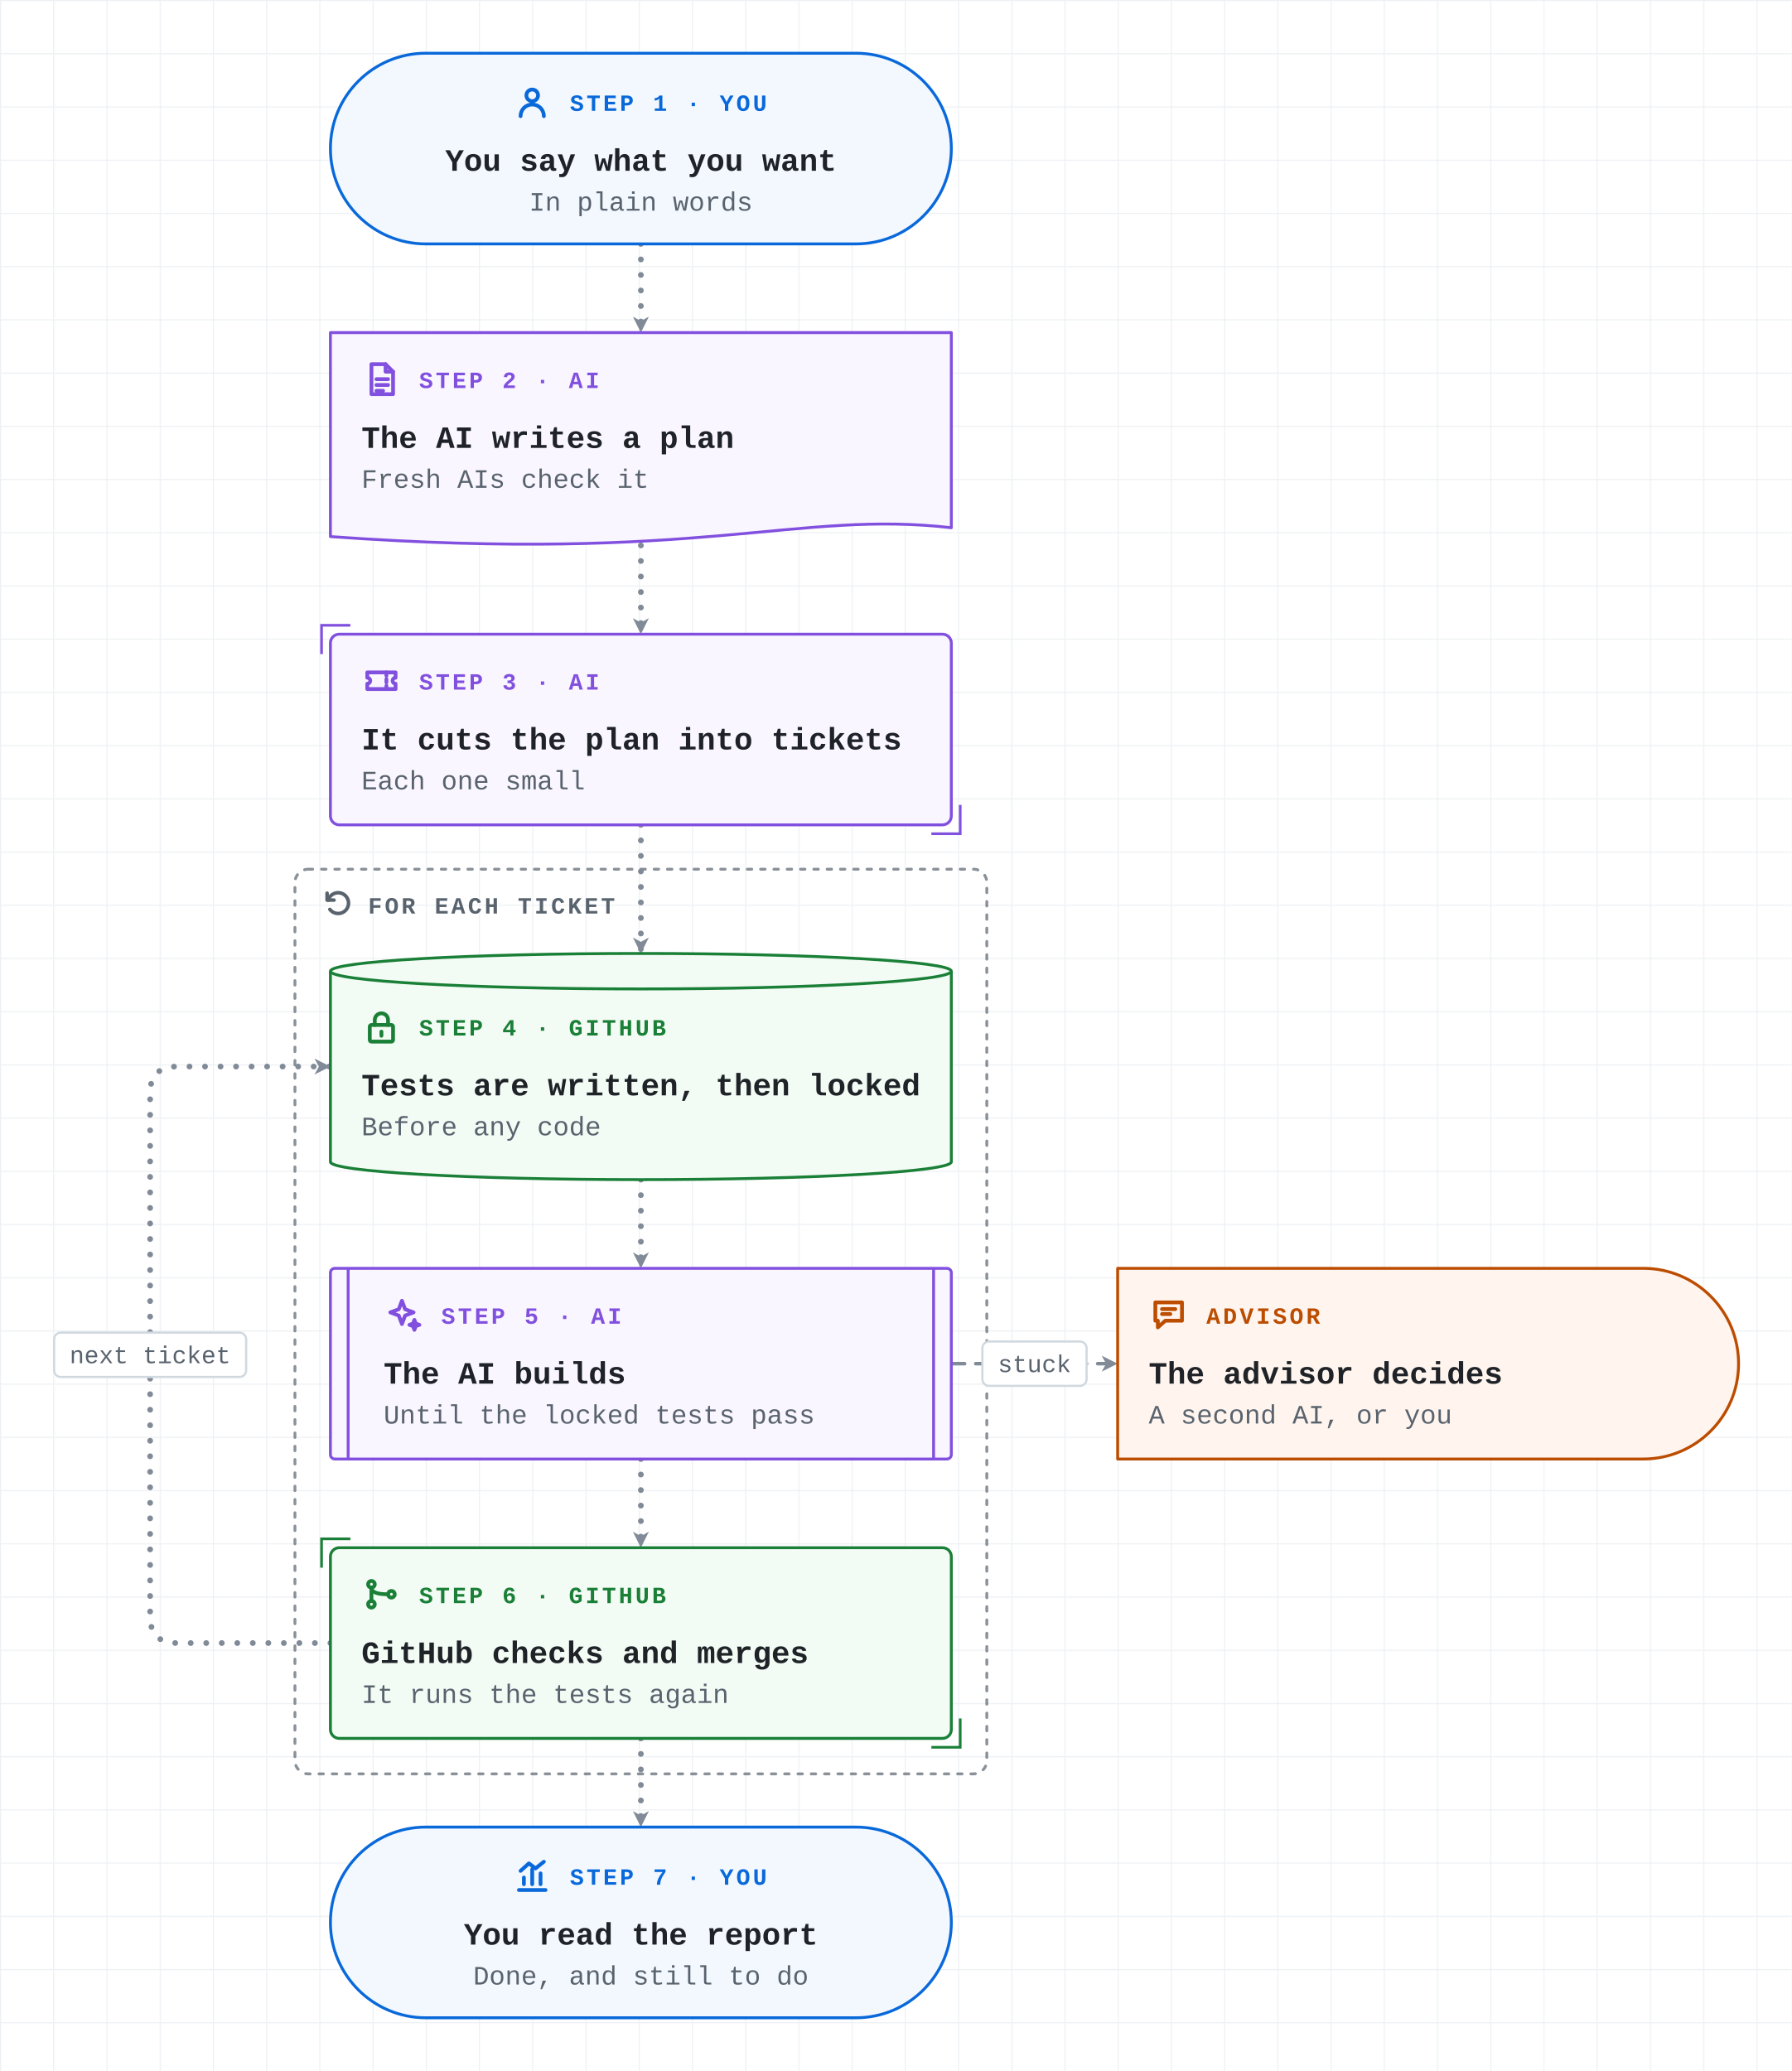
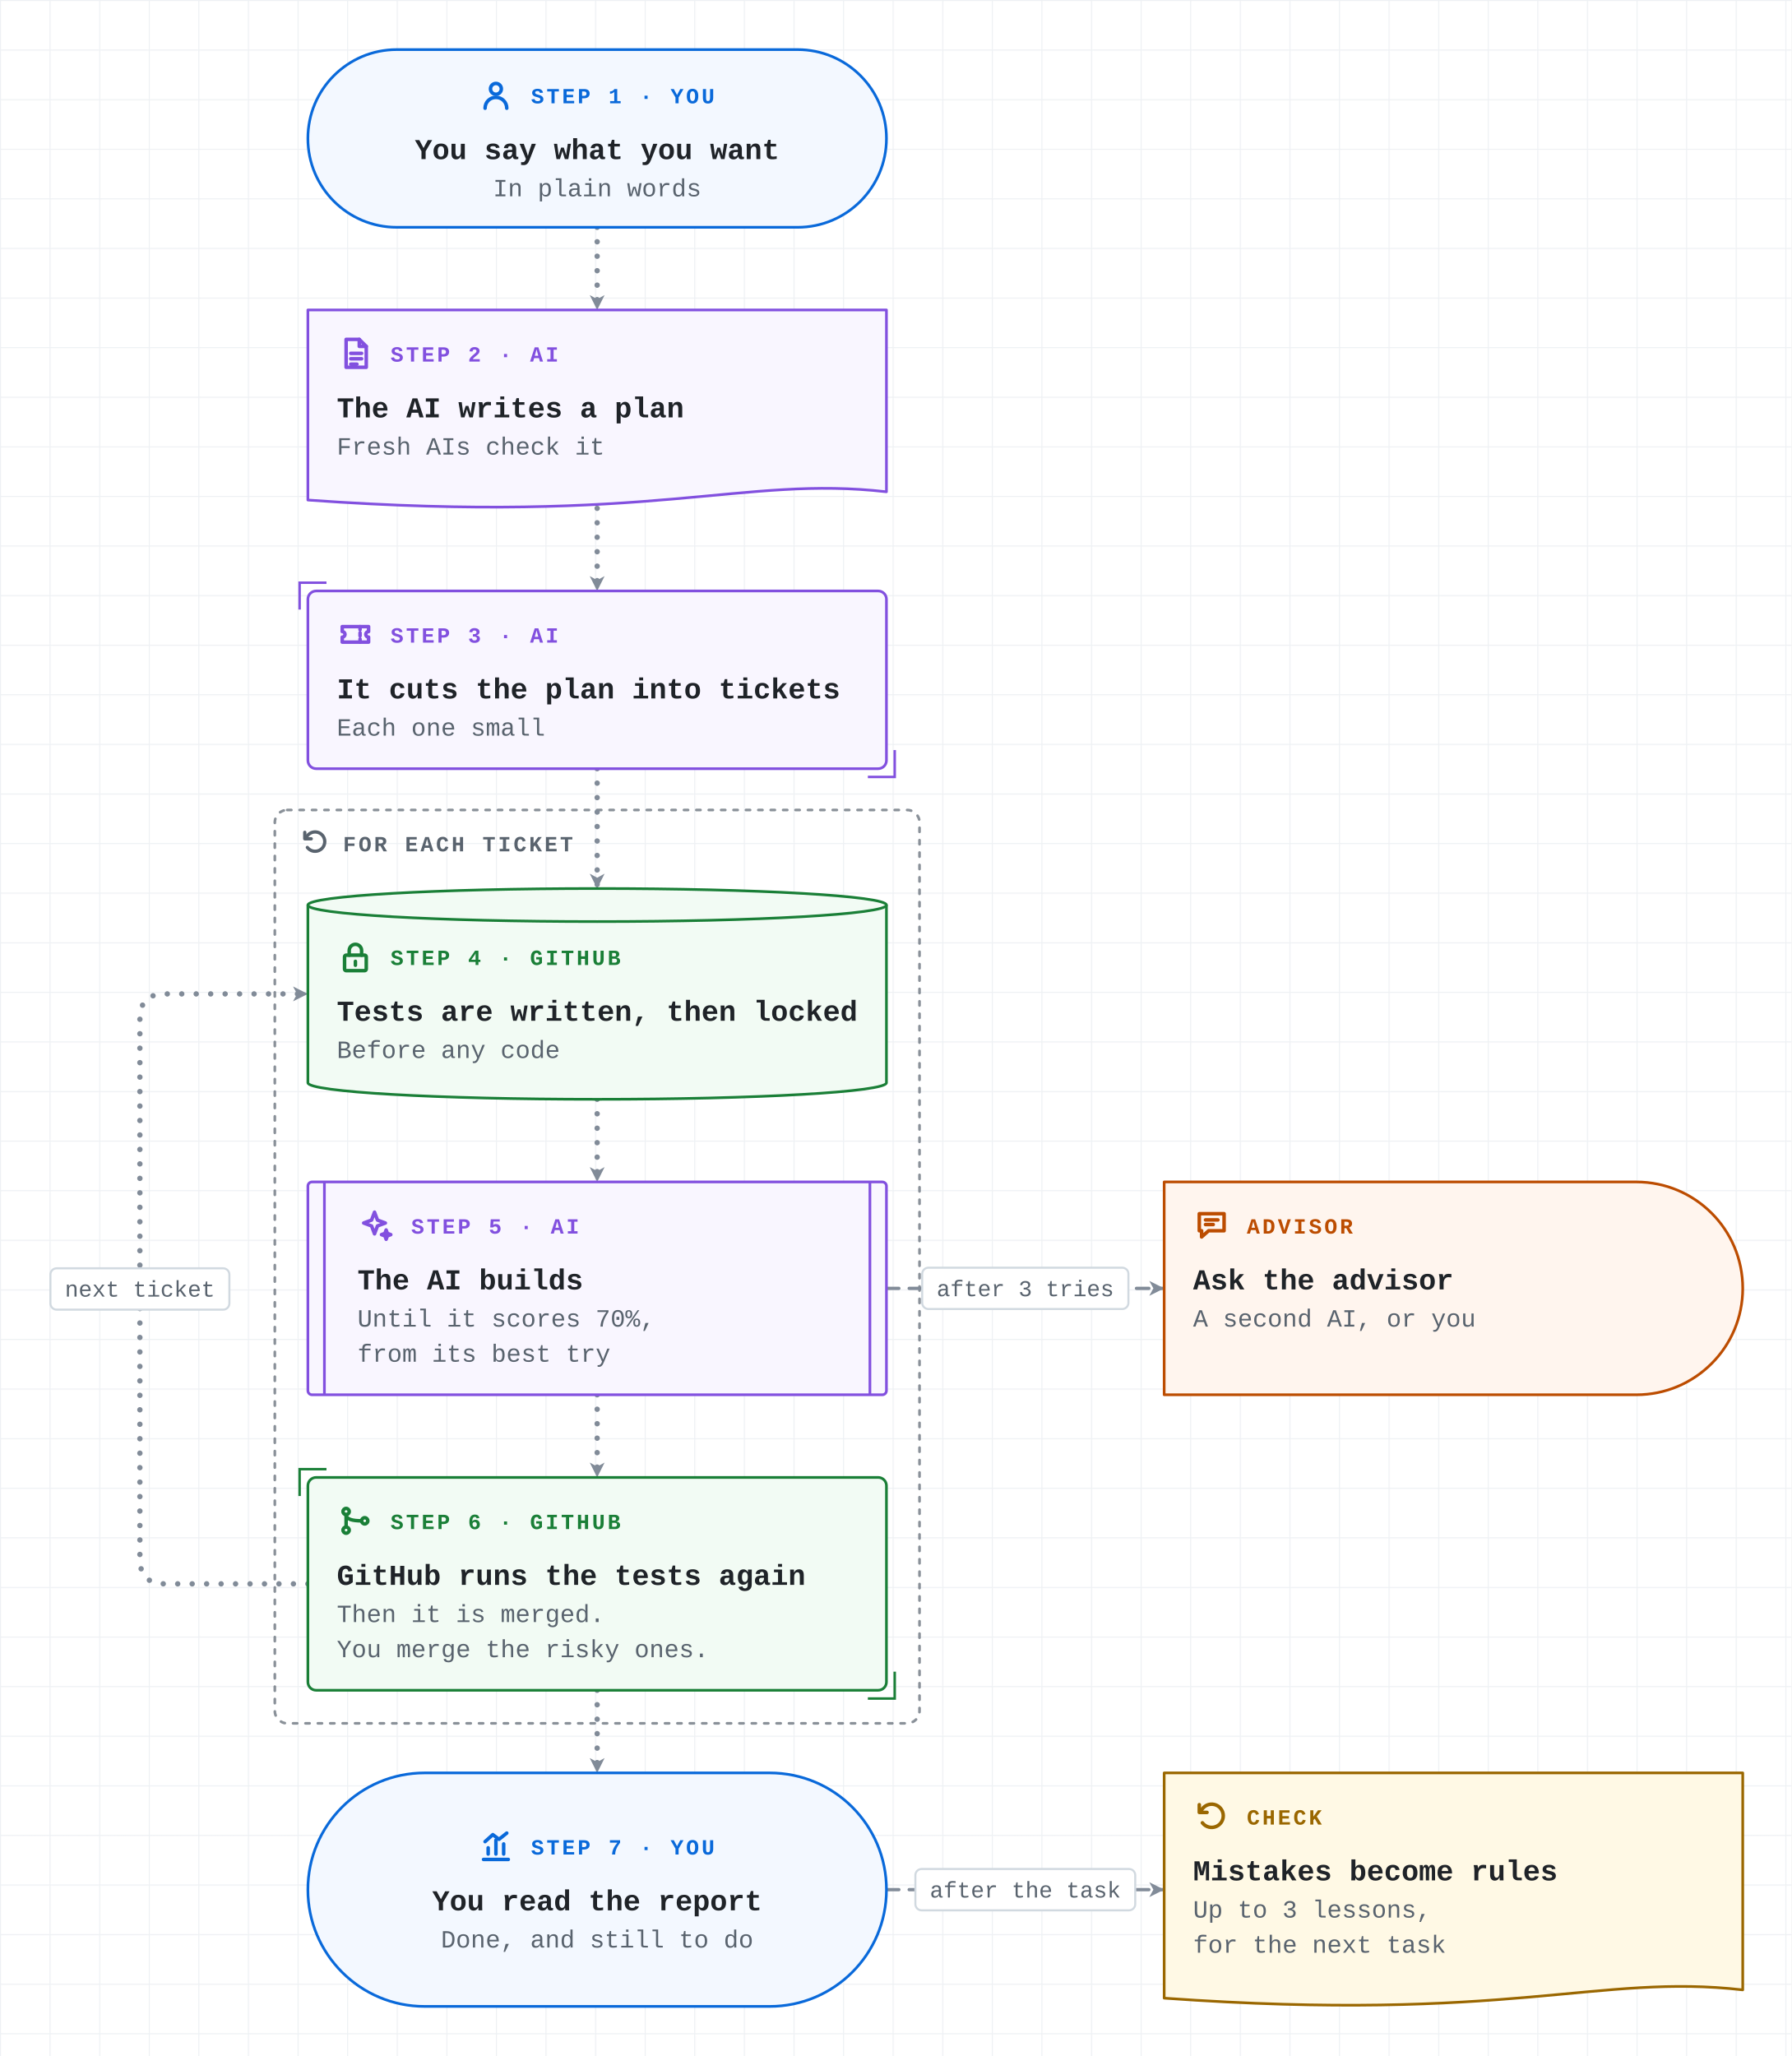
- <svg xmlns="http://www.w3.org/2000/svg" viewBox="-149 -24 808 934" width="808" height="934" role="img" aria-labelledby="title desc" font-family="ui-monospace, SFMono-Regular, 'JetBrains Mono', 'Cascadia Mono', Menlo, Consolas, 'Liberation Mono', monospace">
+ <svg xmlns="http://www.w3.org/2000/svg" viewBox="-149 -24 867 995" width="867" height="995" role="img" aria-labelledby="title desc" font-family="ui-monospace, SFMono-Regular, 'JetBrains Mono', 'Cascadia Mono', Menlo, Consolas, 'Liberation Mono', monospace">
  <defs>
    <marker id="arrow-plain" viewBox="0 0 10 10" refX="9" refY="5" markerWidth="9" markerHeight="9" markerUnits="userSpaceOnUse" orient="auto-start-reverse">
      <path d="M1,1 L9,5 L1,9 L3.2,5 z" fill="#818b98" />
    </marker>
    <marker id="arrow-fail" viewBox="0 0 10 10" refX="9" refY="5" markerWidth="9" markerHeight="9" markerUnits="userSpaceOnUse" orient="auto-start-reverse">
      <path d="M1,1 L9,5 L1,9 L3.2,5 z" fill="#cf222e" />
    </marker>
    <marker id="arrow-pass" viewBox="0 0 10 10" refX="9" refY="5" markerWidth="9" markerHeight="9" markerUnits="userSpaceOnUse" orient="auto-start-reverse">
      <path d="M1,1 L9,5 L1,9 L3.2,5 z" fill="#1a7f37" />
    </marker>
    <pattern id="grid" x="-149" y="-24" width="24" height="24" patternUnits="userSpaceOnUse">
      <path d="M24 0H0V24" fill="none" stroke="#eef1f4" stroke-width="1" />
    </pattern>
  </defs>
  <style>.main{stroke-width:2.6;stroke-dasharray:0 7;animation:flow 0.8s linear infinite}.side{stroke-width:1.6;stroke-dasharray:6 5;animation:side 1.6s linear infinite}@keyframes flow{to{stroke-dashoffset:-7}}@keyframes side{to{stroke-dashoffset:-11}}@media (prefers-reduced-motion:reduce){.main,.side{animation:none}.ticket{display:none}}</style>
-   <rect x="-149" y="-24" width="808" height="934" fill="#ffffff" />
-   <rect x="-149" y="-24" width="808" height="934" fill="url(#grid)" />
-   <rect x="-16.0" y="368.0" width="312.0" height="408.0" rx="6" fill="none" stroke="#59636e" stroke-opacity="0.7" stroke-width="1.3" stroke-dasharray="2 4" stroke-linecap="round" />
+   <rect x="-149" y="-24" width="867" height="995" fill="#ffffff" />
+   <rect x="-149" y="-24" width="867" height="995" fill="url(#grid)" />
+   <rect x="-16.0" y="368.0" width="312.0" height="442.0" rx="6" fill="none" stroke="#59636e" stroke-opacity="0.7" stroke-width="1.3" stroke-dasharray="2 4" stroke-linecap="round" />
  <g transform="translate(-4.0,376.0) scale(0.625)" fill="none" stroke="#59636e" stroke-width="2.56" stroke-linecap="round" stroke-linejoin="round">
    <path d="M4 4.5v5h5" />
    <path d="M4.8 9.5A7.5 7.5 0 1 1 6 16.2" />
  </g>
  <text x="17.0" y="388.0" font-size="10.5" font-weight="700" letter-spacing="1.2" fill="#59636e">FOR EACH TICKET</text>
  <path class="main" d="M140.0,86.0 L140.0,126.0" fill="none" stroke="#818b98" stroke-linecap="round" stroke-linejoin="round" marker-end="url(#arrow-plain)" />
  <path class="main" d="M140.0,222.0 L140.0,262.0" fill="none" stroke="#818b98" stroke-linecap="round" stroke-linejoin="round" marker-end="url(#arrow-plain)" />
  <path class="main" d="M140.0,348.0 L140.0,406.0" fill="none" stroke="#818b98" stroke-linecap="round" stroke-linejoin="round" marker-end="url(#arrow-plain)" />
  <path class="main" d="M140.0,508.0 L140.0,548.0" fill="none" stroke="#818b98" stroke-linecap="round" stroke-linejoin="round" marker-end="url(#arrow-plain)" />
-   <path class="main" d="M140.0,634.0 L140.0,674.0" fill="none" stroke="#818b98" stroke-linecap="round" stroke-linejoin="round" marker-end="url(#arrow-plain)" />
-   <path class="main" d="M140.0,760.0 L140.0,800.0" fill="none" stroke="#818b98" stroke-linecap="round" stroke-linejoin="round" marker-end="url(#arrow-plain)" />
-   <path class="main" d="M0.0,717.0 L-69.3,717.0 Q-81.3,717.0 -81.3,705.0 L-81.3,469.0 Q-81.3,457.0 -69.3,457.0 L0.0,457.0" fill="none" stroke="#818b98" stroke-linecap="round" stroke-linejoin="round" marker-end="url(#arrow-plain)" />
-   <path class="side" d="M280.0,591.0 L355.0,591.0" fill="none" stroke="#818b98" stroke-linecap="round" stroke-linejoin="round" marker-end="url(#arrow-plain)" />
+   <path class="main" d="M140.0,651.0 L140.0,691.0" fill="none" stroke="#818b98" stroke-linecap="round" stroke-linejoin="round" marker-end="url(#arrow-plain)" />
+   <path class="main" d="M140.0,794.0 L140.0,834.0" fill="none" stroke="#818b98" stroke-linecap="round" stroke-linejoin="round" marker-end="url(#arrow-plain)" />
+   <path class="main" d="M0.0,742.5 L-69.3,742.5 Q-81.3,742.5 -81.3,730.5 L-81.3,469.0 Q-81.3,457.0 -69.3,457.0 L0.0,457.0" fill="none" stroke="#818b98" stroke-linecap="round" stroke-linejoin="round" marker-end="url(#arrow-plain)" />
+   <path class="side" d="M280.0,599.5 L414.4,599.5" fill="none" stroke="#818b98" stroke-linecap="round" stroke-linejoin="round" marker-end="url(#arrow-plain)" />
+   <path class="side" d="M280.0,890.5 L414.4,890.5" fill="none" stroke="#818b98" stroke-linecap="round" stroke-linejoin="round" marker-end="url(#arrow-plain)" />
  <rect x="0.0" y="0.0" width="280.0" height="86.0" rx="43.0" fill="#f3f8ff" stroke="#0969da" stroke-width="1.3" stroke-linejoin="round" />
  <g transform="translate(82.0,13.0) scale(0.75)" fill="none" stroke="#0969da" stroke-width="2.27" stroke-linecap="round" stroke-linejoin="round">
    <path d="M12 4.5a3.5 3.5 0 1 0 0 7a3.5 3.5 0 1 0 0-7z" />
    <path d="M5 20.5c0-3.9 3.1-7 7-7s7 3.1 7 7" />
  </g>
  <text x="108.0" y="26.0" font-size="10.5" font-weight="700" letter-spacing="1.2" fill="#0969da">STEP 1 · YOU</text>
  <text x="140.0" y="53.0" text-anchor="middle" font-size="14" font-weight="700" fill="#1f2328">You say what you want</text>
  <text x="140.0" y="71.0" text-anchor="middle" font-size="12" fill="#59636e">In plain words</text>
  <path d="M0.0,126.0 H280.0 V214.0 C210.0,206.0 168.0,230.0 0.0,218.0 Z" fill="#f9f6ff" stroke="#8250df" stroke-width="1.3" stroke-linejoin="round" />
  <g transform="translate(14.0,138.0) scale(0.75)" fill="none" stroke="#8250df" stroke-width="2.27" stroke-linecap="round" stroke-linejoin="round">
    <path d="M6 3h8.5L19 7.5V21H6z" />
    <path d="M14.5 3v4.5H19" />
    <path d="M9 12h7M9 15.5h7M9 19h4" />
  </g>
  <text x="40.0" y="151.0" font-size="10.5" font-weight="700" letter-spacing="1.2" fill="#8250df">STEP 2 · AI</text>
  <text x="14.0" y="178.0" font-size="14" font-weight="700" fill="#1f2328">The AI writes a plan</text>
  <text x="14.0" y="196.0" font-size="12" fill="#59636e">Fresh AIs check it</text>
  <rect x="0.0" y="262.0" width="280.0" height="86.0" rx="4" fill="#f9f6ff" stroke="#8250df" stroke-width="1.3" stroke-linejoin="round" />
  <path d="M9.0,258.0 H-4.0 V271.0" fill="none" stroke="#8250df" stroke-width="1.2" />
  <path d="M271.0,352.0 H284.0 V339.0" fill="none" stroke="#8250df" stroke-width="1.2" />
  <g transform="translate(14.0,274.0) scale(0.75)" fill="none" stroke="#8250df" stroke-width="2.27" stroke-linecap="round" stroke-linejoin="round">
    <path d="M3.5 7h17v3.2a1.8 1.8 0 0 0 0 3.6V17h-17v-3.2a1.8 1.8 0 0 0 0-3.6z" />
    <path d="M15 7v2M15 11v2M15 15v2" />
  </g>
  <text x="40.0" y="287.0" font-size="10.5" font-weight="700" letter-spacing="1.2" fill="#8250df">STEP 3 · AI</text>
  <text x="14.0" y="314.0" font-size="14" font-weight="700" fill="#1f2328">It cuts the plan into tickets</text>
  <text x="14.0" y="332.0" font-size="12" fill="#59636e">Each one small</text>
  <path d="M0.0,414.0 A140.0,8 0 0 1 280.0,414.0 V500.0 A140.0,8 0 0 1 0.0,500.0 Z" fill="#f2fbf4" stroke="#1a7f37" stroke-width="1.3" stroke-linejoin="round" />
  <path d="M0.0,414.0 A140.0,8 0 0 0 280.0,414.0" fill="none" stroke="#1a7f37" stroke-width="1.3" />
  <g transform="translate(14.0,430.0) scale(0.75)" fill="none" stroke="#1a7f37" stroke-width="2.27" stroke-linecap="round" stroke-linejoin="round">
    <path d="M6 11h12a1 1 0 0 1 1 1v8a1 1 0 0 1-1 1H6a1 1 0 0 1-1-1v-8a1 1 0 0 1 1-1z" />
    <path d="M8 11V8a4 4 0 0 1 8 0v3" />
    <path d="M12 15v2.5" />
  </g>
  <text x="40.0" y="443.0" font-size="10.5" font-weight="700" letter-spacing="1.2" fill="#1a7f37">STEP 4 · GITHUB</text>
  <text x="14.0" y="470.0" font-size="14" font-weight="700" fill="#1f2328">Tests are written, then locked</text>
  <text x="14.0" y="488.0" font-size="12" fill="#59636e">Before any code</text>
-   <rect x="0.0" y="548.0" width="280.0" height="86.0" rx="2" fill="#f9f6ff" stroke="#8250df" stroke-width="1.3" stroke-linejoin="round" />
-   <path d="M8.0,548.0 V634.0 M272.0,548.0 V634.0" stroke="#8250df" stroke-width="1.3" />
+   <rect x="0.0" y="548.0" width="280.0" height="103.0" rx="2" fill="#f9f6ff" stroke="#8250df" stroke-width="1.3" stroke-linejoin="round" />
+   <path d="M8.0,548.0 V651.0 M272.0,548.0 V651.0" stroke="#8250df" stroke-width="1.3" />
  <g transform="translate(24.0,560.0) scale(0.75)" fill="none" stroke="#8250df" stroke-width="2.27" stroke-linecap="round" stroke-linejoin="round">
    <path d="M11 3.5l1.9 5.1L18 10.5l-5.1 1.9L11 17.5l-1.9-5.1L4 10.5l5.1-1.9z" />
    <path d="M18.5 15l.8 2.2l2.2.8l-2.2.8l-.8 2.2l-.8-2.2l-2.2-.8l2.2-.8z" />
  </g>
  <text x="50.0" y="573.0" font-size="10.5" font-weight="700" letter-spacing="1.2" fill="#8250df">STEP 5 · AI</text>
  <text x="24.0" y="600.0" font-size="14" font-weight="700" fill="#1f2328">The AI builds</text>
-   <text x="24.0" y="618.0" font-size="12" fill="#59636e">Until the locked tests pass</text>
-   <rect x="0.0" y="674.0" width="280.0" height="86.0" rx="4" fill="#f2fbf4" stroke="#1a7f37" stroke-width="1.3" stroke-linejoin="round" />
-   <path d="M9.0,670.0 H-4.0 V683.0" fill="none" stroke="#1a7f37" stroke-width="1.2" />
-   <path d="M271.0,764.0 H284.0 V751.0" fill="none" stroke="#1a7f37" stroke-width="1.2" />
-   <g transform="translate(14.0,686.0) scale(0.75)" fill="none" stroke="#1a7f37" stroke-width="2.27" stroke-linecap="round" stroke-linejoin="round">
+   <text x="24.0" y="618.0" font-size="12" fill="#59636e">Until it scores 70%,</text>
+   <text x="24.0" y="635.0" font-size="12" fill="#59636e">from its best try</text>
+   <rect x="0.0" y="691.0" width="280.0" height="103.0" rx="4" fill="#f2fbf4" stroke="#1a7f37" stroke-width="1.3" stroke-linejoin="round" />
+   <path d="M9.0,687.0 H-4.0 V700.0" fill="none" stroke="#1a7f37" stroke-width="1.2" />
+   <path d="M271.0,798.0 H284.0 V785.0" fill="none" stroke="#1a7f37" stroke-width="1.2" />
+   <g transform="translate(14.0,703.0) scale(0.75)" fill="none" stroke="#1a7f37" stroke-width="2.27" stroke-linecap="round" stroke-linejoin="round">
    <path d="M6 4a2 2 0 1 0 0 4a2 2 0 1 0 0-4z" />
    <path d="M6 16a2 2 0 1 0 0 4a2 2 0 1 0 0-4z" />
    <path d="M18 10a2 2 0 1 0 0 4a2 2 0 1 0 0-4z" />
    <path d="M6 8v8" />
    <path d="M6 8c0 3 4 4 10 4" />
  </g>
-   <text x="40.0" y="699.0" font-size="10.5" font-weight="700" letter-spacing="1.2" fill="#1a7f37">STEP 6 · GITHUB</text>
-   <text x="14.0" y="726.0" font-size="14" font-weight="700" fill="#1f2328">GitHub checks and merges</text>
-   <text x="14.0" y="744.0" font-size="12" fill="#59636e">It runs the tests again</text>
-   <rect x="0.0" y="800.0" width="280.0" height="86.0" rx="43.0" fill="#f3f8ff" stroke="#0969da" stroke-width="1.3" stroke-linejoin="round" />
-   <g transform="translate(82.0,813.0) scale(0.75)" fill="none" stroke="#0969da" stroke-width="2.27" stroke-linecap="round" stroke-linejoin="round">
+   <text x="40.0" y="716.0" font-size="10.5" font-weight="700" letter-spacing="1.2" fill="#1a7f37">STEP 6 · GITHUB</text>
+   <text x="14.0" y="743.0" font-size="14" font-weight="700" fill="#1f2328">GitHub runs the tests again</text>
+   <text x="14.0" y="761.0" font-size="12" fill="#59636e">Then it is merged.</text>
+   <text x="14.0" y="778.0" font-size="12" fill="#59636e">You merge the risky ones.</text>
+   <rect x="0.0" y="834.0" width="280.0" height="113.0" rx="56.5" fill="#f3f8ff" stroke="#0969da" stroke-width="1.3" stroke-linejoin="round" />
+   <g transform="translate(82.0,860.5) scale(0.75)" fill="none" stroke="#0969da" stroke-width="2.27" stroke-linecap="round" stroke-linejoin="round">
    <path d="M4 20.5h16" />
    <path d="M7 17v-4M12 17V8M17 17v-6.5" />
    <path d="M5 9l5-4.5l4 3l5-4" />
  </g>
-   <text x="108.0" y="826.0" font-size="10.5" font-weight="700" letter-spacing="1.2" fill="#0969da">STEP 7 · YOU</text>
-   <text x="140.0" y="853.0" text-anchor="middle" font-size="14" font-weight="700" fill="#1f2328">You read the report</text>
-   <text x="140.0" y="871.0" text-anchor="middle" font-size="12" fill="#59636e">Done, and still to do</text>
-   <path d="M355.0,548.0 H592.0 A43.0,43.0 0 0 1 592.0,634.0 H355.0 Z" fill="#fff5ee" stroke="#bc4c00" stroke-width="1.3" stroke-linejoin="round" />
-   <g transform="translate(369.0,560.0) scale(0.75)" fill="none" stroke="#bc4c00" stroke-width="2.27" stroke-linecap="round" stroke-linejoin="round">
+   <text x="108.0" y="873.5" font-size="10.5" font-weight="700" letter-spacing="1.2" fill="#0969da">STEP 7 · YOU</text>
+   <text x="140.0" y="900.5" text-anchor="middle" font-size="14" font-weight="700" fill="#1f2328">You read the report</text>
+   <text x="140.0" y="918.5" text-anchor="middle" font-size="12" fill="#59636e">Done, and still to do</text>
+   <path d="M414.4,548.0 H642.9 A51.5,51.5 0 0 1 642.9,651.0 H414.4 Z" fill="#fff5ee" stroke="#bc4c00" stroke-width="1.3" stroke-linejoin="round" />
+   <g transform="translate(428.4,560.0) scale(0.75)" fill="none" stroke="#bc4c00" stroke-width="2.27" stroke-linecap="round" stroke-linejoin="round">
    <path d="M4 4.5h16v11H10l-4.5 4v-4H4z" />
    <path d="M8 8.5h8M8 11.5h5" />
  </g>
-   <text x="395.0" y="573.0" font-size="10.5" font-weight="700" letter-spacing="1.2" fill="#bc4c00">ADVISOR</text>
-   <text x="369.0" y="600.0" font-size="14" font-weight="700" fill="#1f2328">The advisor decides</text>
-   <text x="369.0" y="618.0" font-size="12" fill="#59636e">A second AI, or you</text>
-   <rect x="-124.6" y="577.0" width="86.6" height="20" rx="3" fill="#ffffff" stroke="#d1d9e0" stroke-width="1" />
-   <text x="-81.3" y="590.8" text-anchor="middle" font-size="11" fill="#59636e">next ticket</text>
-   <rect x="294.0" y="581.0" width="47.0" height="20" rx="3" fill="#ffffff" stroke="#d1d9e0" stroke-width="1" />
-   <text x="317.5" y="594.8" text-anchor="middle" font-size="11" fill="#59636e">stuck</text>
+   <text x="454.4" y="573.0" font-size="10.5" font-weight="700" letter-spacing="1.2" fill="#bc4c00">ADVISOR</text>
+   <text x="428.4" y="600.0" font-size="14" font-weight="700" fill="#1f2328">Ask the advisor</text>
+   <text x="428.4" y="618.0" font-size="12" fill="#59636e">A second AI, or you</text>
+   <path d="M414.4,834.0 H694.4 V939.0 C624.4,931.0 582.4,955.0 414.4,943.0 Z" fill="#fff9e5" stroke="#9a6700" stroke-width="1.3" stroke-linejoin="round" />
+   <g transform="translate(428.4,846.0) scale(0.75)" fill="none" stroke="#9a6700" stroke-width="2.27" stroke-linecap="round" stroke-linejoin="round">
+     <path d="M4 4.5v5h5" />
+     <path d="M4.8 9.5A7.5 7.5 0 1 1 6 16.2" />
+   </g>
+   <text x="454.4" y="859.0" font-size="10.5" font-weight="700" letter-spacing="1.2" fill="#9a6700">CHECK</text>
+   <text x="428.4" y="886.0" font-size="14" font-weight="700" fill="#1f2328">Mistakes become rules</text>
+   <text x="428.4" y="904.0" font-size="12" fill="#59636e">Up to 3 lessons,</text>
+   <text x="428.4" y="921.0" font-size="12" fill="#59636e">for the next task</text>
+   <rect x="-124.6" y="589.8" width="86.6" height="20" rx="3" fill="#ffffff" stroke="#d1d9e0" stroke-width="1" />
+   <text x="-81.3" y="603.5" text-anchor="middle" font-size="11" fill="#59636e">next ticket</text>
+   <rect x="297.3" y="589.5" width="99.8" height="20" rx="3" fill="#ffffff" stroke="#d1d9e0" stroke-width="1" />
+   <text x="347.2" y="603.3" text-anchor="middle" font-size="11" fill="#59636e">after 3 tries</text>
+   <rect x="294.0" y="880.5" width="106.4" height="20" rx="3" fill="#ffffff" stroke="#d1d9e0" stroke-width="1" />
+   <text x="347.2" y="894.3" text-anchor="middle" font-size="11" fill="#59636e">after the task</text>
</svg>
